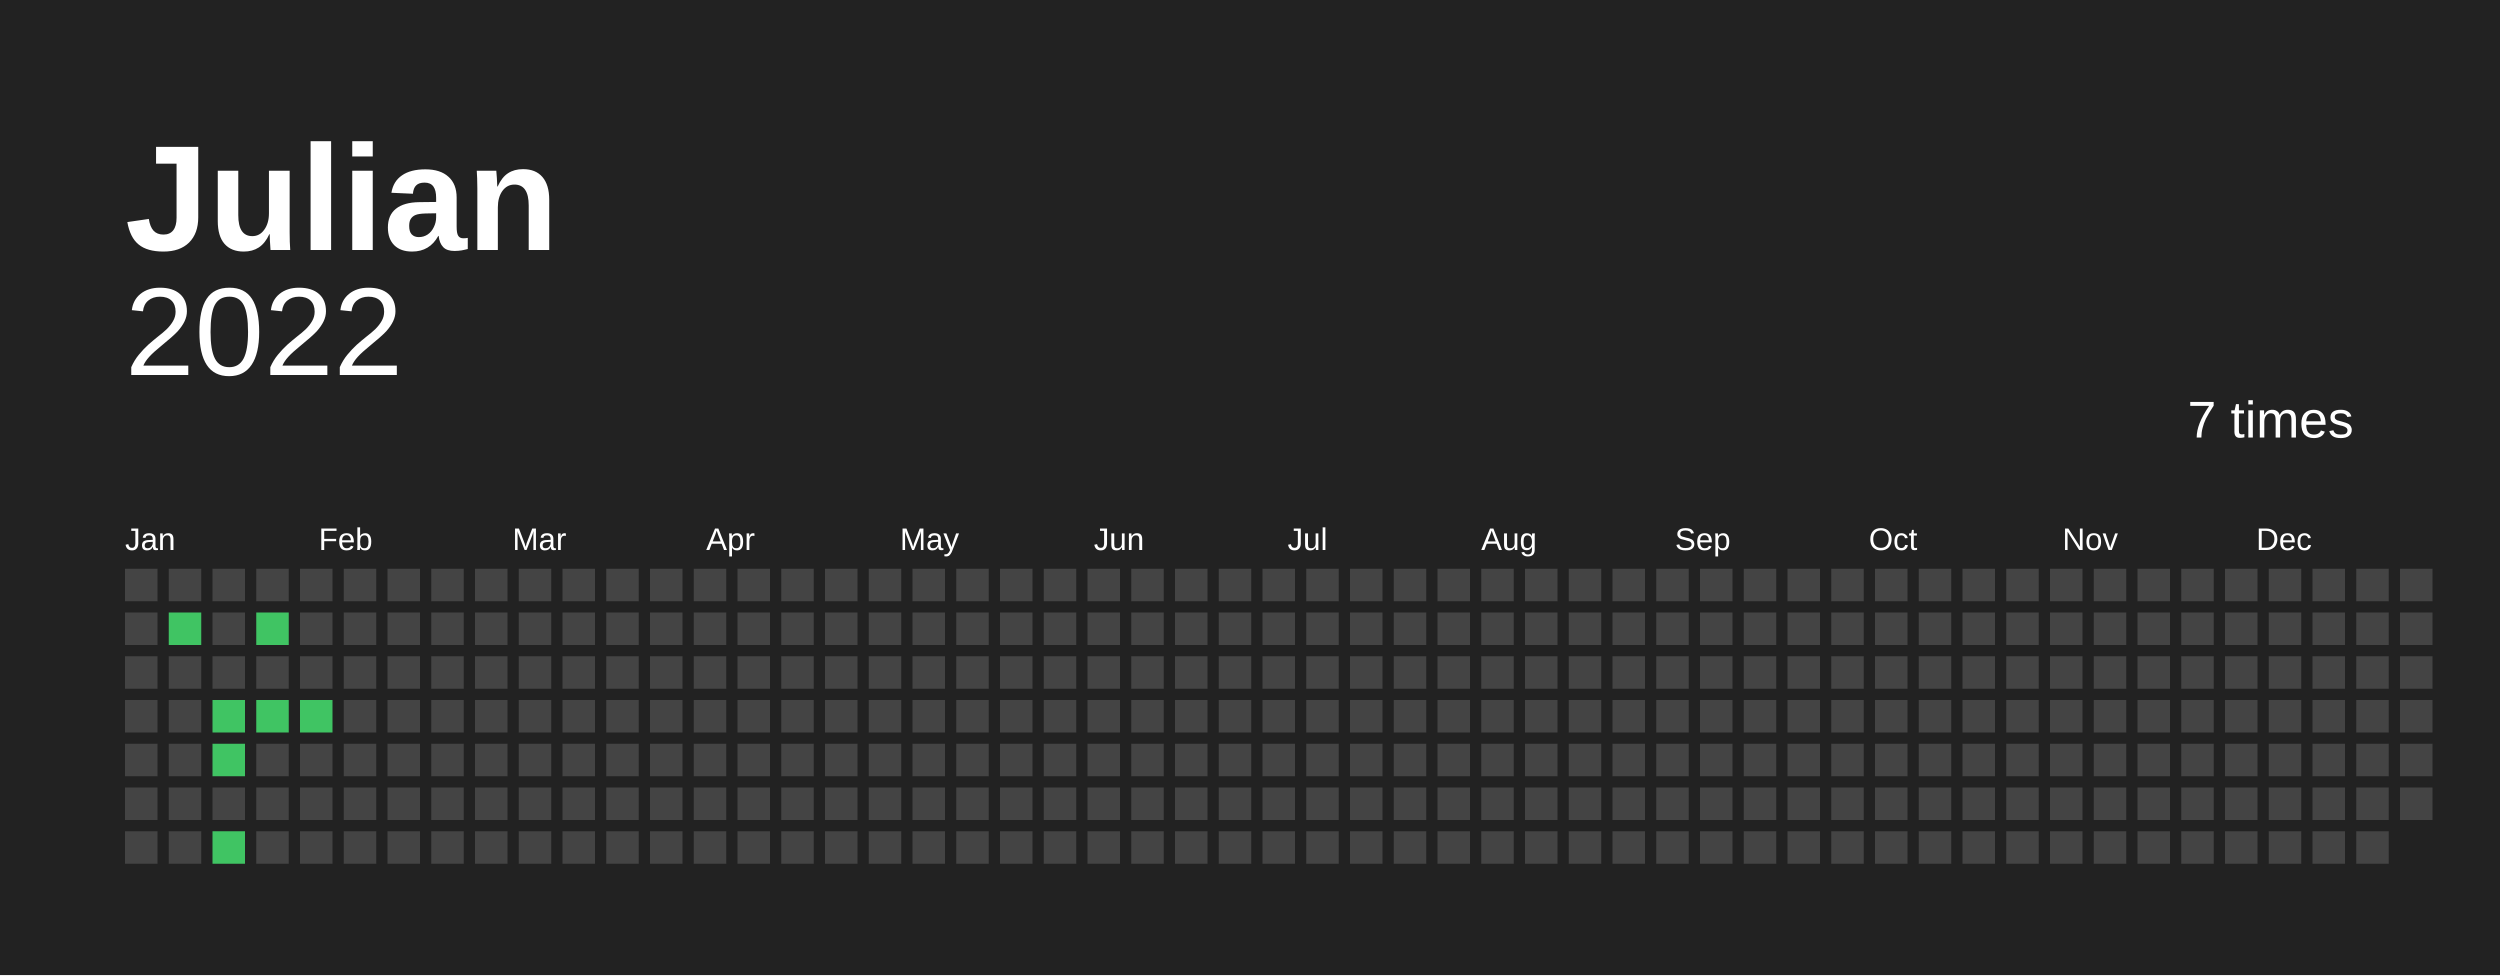
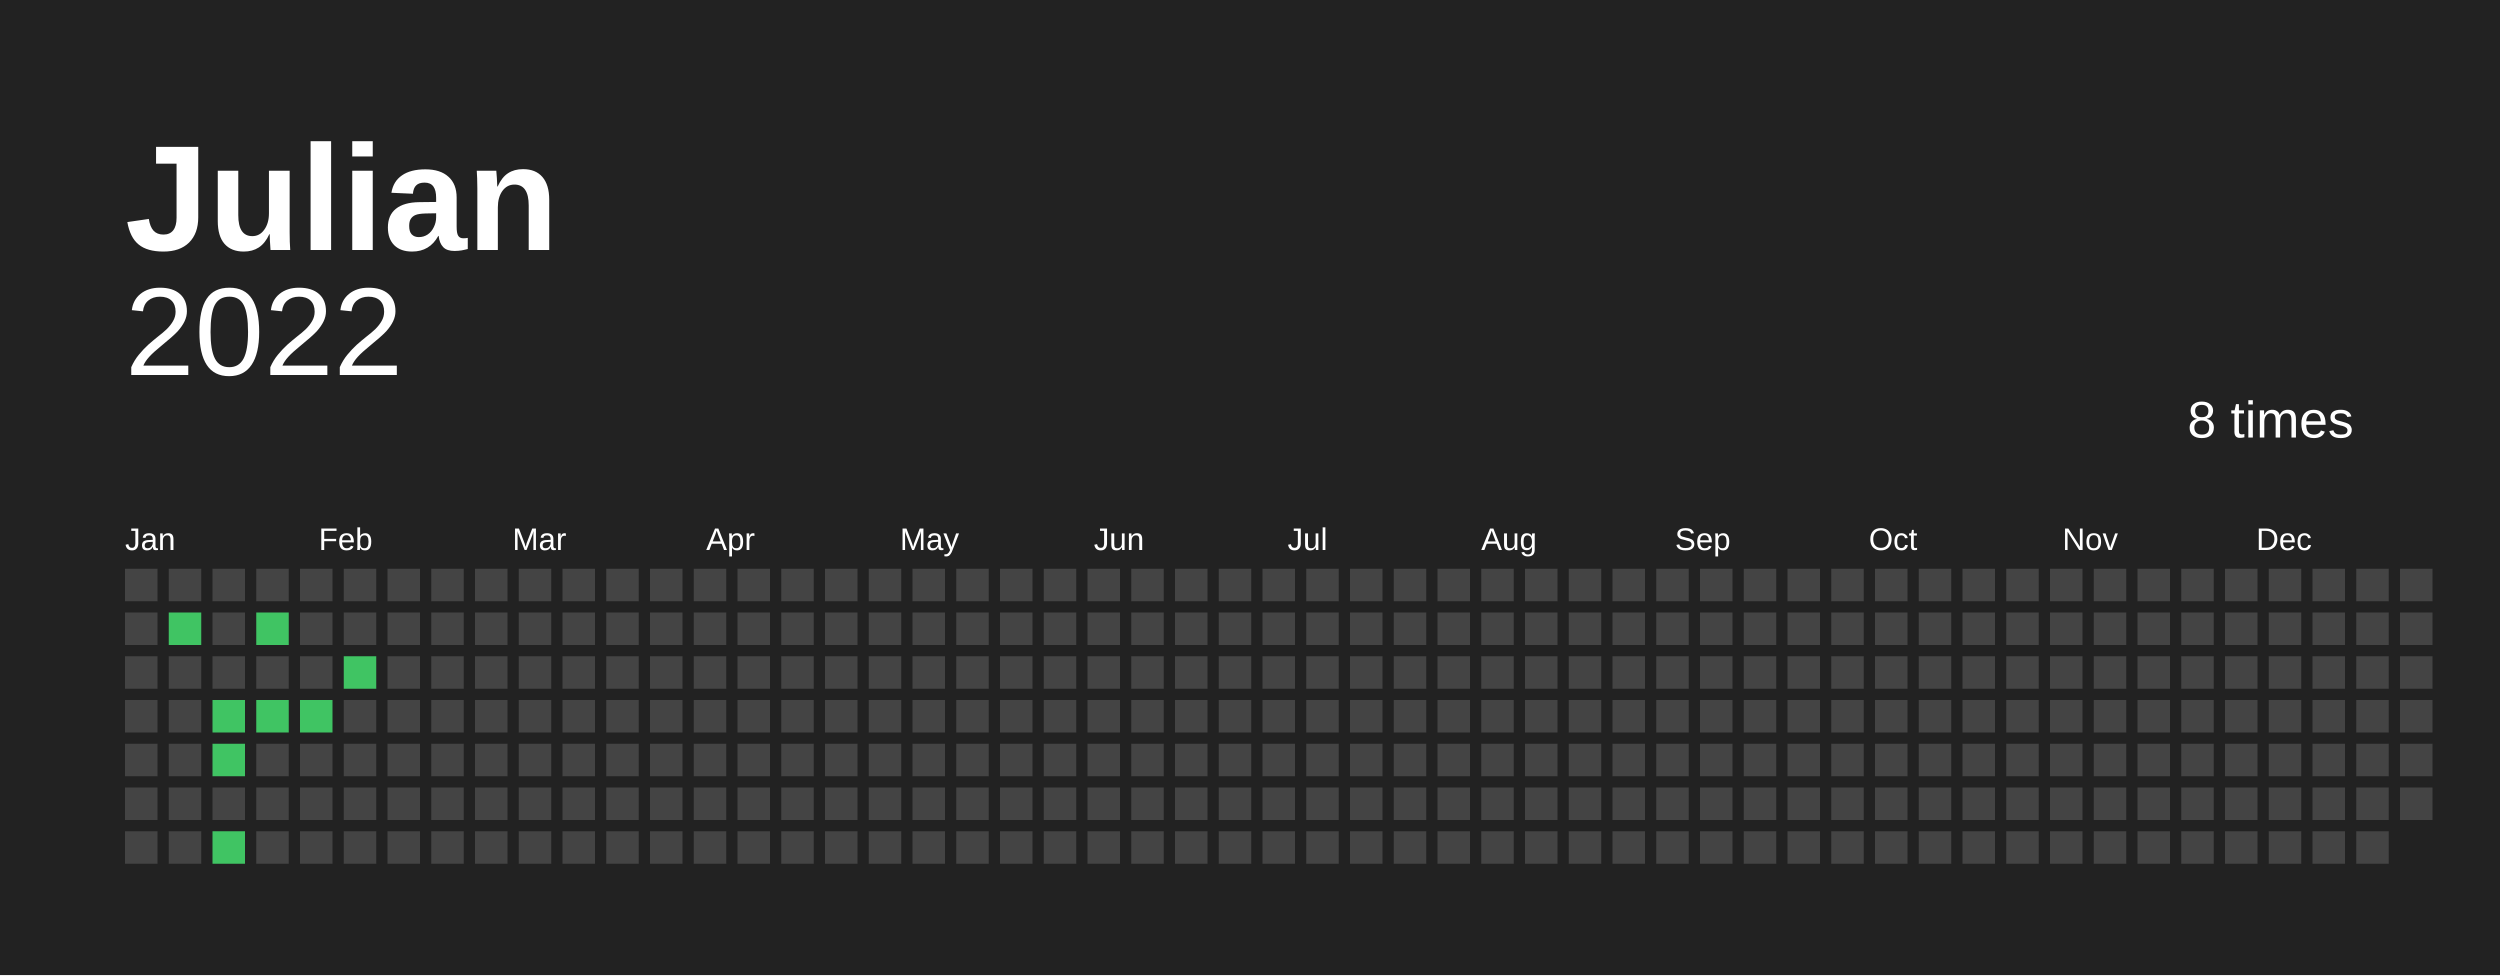
<svg xmlns="http://www.w3.org/2000/svg" baseProfile="full" height="78mm" version="1.1" viewBox="0,0,200,78" width="200mm">
  <defs />
  <rect fill="#222222" height="78" width="200" x="0" y="0" />
  <text fill="#FFFFFF" style="font-size:12px; font-family:Arial; font-weight:bold;" x="10" y="20">Julian</text>
  <text alignment-baseline="hanging" fill="#FFFFFF" style="font-size:10.0px; font-family:Arial;" x="10" y="30">2022</text>
-   <text alignment-baseline="hanging" fill="#FFFFFF" style="font-size:4.125px; font-family:Arial;" x="175" y="35">7 times</text>
+   <text alignment-baseline="hanging" fill="#FFFFFF" style="font-size:4.125px; font-family:Arial;" x="175" y="35">8 times</text>
  <text fill="#FFFFFF" style="font-size:2.5px; font-family:Arial" x="10.0" y="44">Jan</text>
  <text fill="#FFFFFF" style="font-size:2.5px; font-family:Arial" x="25.5" y="44">Feb</text>
  <text fill="#FFFFFF" style="font-size:2.5px; font-family:Arial" x="41.0" y="44">Mar</text>
  <text fill="#FFFFFF" style="font-size:2.5px; font-family:Arial" x="56.5" y="44">Apr</text>
  <text fill="#FFFFFF" style="font-size:2.5px; font-family:Arial" x="72.0" y="44">May</text>
  <text fill="#FFFFFF" style="font-size:2.5px; font-family:Arial" x="87.5" y="44">Jun</text>
  <text fill="#FFFFFF" style="font-size:2.5px; font-family:Arial" x="103.0" y="44">Jul</text>
  <text fill="#FFFFFF" style="font-size:2.5px; font-family:Arial" x="118.5" y="44">Aug</text>
  <text fill="#FFFFFF" style="font-size:2.5px; font-family:Arial" x="134.0" y="44">Sep</text>
  <text fill="#FFFFFF" style="font-size:2.5px; font-family:Arial" x="149.5" y="44">Oct</text>
  <text fill="#FFFFFF" style="font-size:2.5px; font-family:Arial" x="165.0" y="44">Nov</text>
  <text fill="#FFFFFF" style="font-size:2.5px; font-family:Arial" x="180.5" y="44">Dec</text>
  <rect fill="#444444" height="2.6" width="2.6" x="10.0" y="45.5" />
  <rect fill="#444444" height="2.6" width="2.6" x="10.0" y="49.0" />
  <rect fill="#444444" height="2.6" width="2.6" x="10.0" y="52.5" />
  <rect fill="#444444" height="2.6" width="2.6" x="10.0" y="56.0" />
  <rect fill="#444444" height="2.6" width="2.6" x="10.0" y="59.5" />
  <rect fill="#444444" height="2.6" width="2.6" x="10.0" y="63.0" />
  <rect fill="#444444" height="2.6" width="2.6" x="10.0" y="66.5" />
  <rect fill="#444444" height="2.6" width="2.6" x="13.5" y="45.5" />
  <rect fill="#40C463" height="2.6" width="2.6" x="13.5" y="49.0" />
  <rect fill="#444444" height="2.6" width="2.6" x="13.5" y="52.5" />
  <rect fill="#444444" height="2.6" width="2.6" x="13.5" y="56.0" />
  <rect fill="#444444" height="2.6" width="2.6" x="13.5" y="59.5" />
  <rect fill="#444444" height="2.6" width="2.6" x="13.5" y="63.0" />
  <rect fill="#444444" height="2.6" width="2.6" x="13.5" y="66.5" />
  <rect fill="#444444" height="2.6" width="2.6" x="17.0" y="45.5" />
  <rect fill="#444444" height="2.6" width="2.6" x="17.0" y="49.0" />
  <rect fill="#444444" height="2.6" width="2.6" x="17.0" y="52.5" />
  <rect fill="#40C463" height="2.6" width="2.6" x="17.0" y="56.0" />
  <rect fill="#40C463" height="2.6" width="2.6" x="17.0" y="59.5" />
  <rect fill="#444444" height="2.6" width="2.6" x="17.0" y="63.0" />
  <rect fill="#40C463" height="2.6" width="2.6" x="17.0" y="66.5" />
  <rect fill="#444444" height="2.6" width="2.6" x="20.5" y="45.5" />
  <rect fill="#40C463" height="2.6" width="2.6" x="20.5" y="49.0" />
  <rect fill="#444444" height="2.6" width="2.6" x="20.5" y="52.5" />
  <rect fill="#40C463" height="2.6" width="2.6" x="20.5" y="56.0" />
  <rect fill="#444444" height="2.6" width="2.6" x="20.5" y="59.5" />
  <rect fill="#444444" height="2.6" width="2.6" x="20.5" y="63.0" />
  <rect fill="#444444" height="2.6" width="2.6" x="20.5" y="66.5" />
  <rect fill="#444444" height="2.6" width="2.6" x="24.0" y="45.5" />
  <rect fill="#444444" height="2.6" width="2.6" x="24.0" y="49.0" />
  <rect fill="#444444" height="2.6" width="2.6" x="24.0" y="52.5" />
  <rect fill="#40C463" height="2.6" width="2.6" x="24.0" y="56.0" />
  <rect fill="#444444" height="2.6" width="2.6" x="24.0" y="59.5" />
  <rect fill="#444444" height="2.6" width="2.6" x="24.0" y="63.0" />
  <rect fill="#444444" height="2.6" width="2.6" x="24.0" y="66.5" />
  <rect fill="#444444" height="2.6" width="2.6" x="27.5" y="45.5" />
  <rect fill="#444444" height="2.6" width="2.6" x="27.5" y="49.0" />
-   <rect fill="#444444" height="2.6" width="2.6" x="27.5" y="52.5" />
+   <rect fill="#40C463" height="2.6" width="2.6" x="27.5" y="52.5" />
  <rect fill="#444444" height="2.6" width="2.6" x="27.5" y="56.0" />
  <rect fill="#444444" height="2.6" width="2.6" x="27.5" y="59.5" />
  <rect fill="#444444" height="2.6" width="2.6" x="27.5" y="63.0" />
  <rect fill="#444444" height="2.6" width="2.6" x="27.5" y="66.5" />
  <rect fill="#444444" height="2.6" width="2.6" x="31.0" y="45.5" />
  <rect fill="#444444" height="2.6" width="2.6" x="31.0" y="49.0" />
  <rect fill="#444444" height="2.6" width="2.6" x="31.0" y="52.5" />
  <rect fill="#444444" height="2.6" width="2.6" x="31.0" y="56.0" />
  <rect fill="#444444" height="2.6" width="2.6" x="31.0" y="59.5" />
  <rect fill="#444444" height="2.6" width="2.6" x="31.0" y="63.0" />
  <rect fill="#444444" height="2.6" width="2.6" x="31.0" y="66.5" />
  <rect fill="#444444" height="2.6" width="2.6" x="34.5" y="45.5" />
  <rect fill="#444444" height="2.6" width="2.6" x="34.5" y="49.0" />
  <rect fill="#444444" height="2.6" width="2.6" x="34.5" y="52.5" />
  <rect fill="#444444" height="2.6" width="2.6" x="34.5" y="56.0" />
  <rect fill="#444444" height="2.6" width="2.6" x="34.5" y="59.5" />
  <rect fill="#444444" height="2.6" width="2.6" x="34.5" y="63.0" />
  <rect fill="#444444" height="2.6" width="2.6" x="34.5" y="66.5" />
  <rect fill="#444444" height="2.6" width="2.6" x="38.0" y="45.5" />
  <rect fill="#444444" height="2.6" width="2.6" x="38.0" y="49.0" />
  <rect fill="#444444" height="2.6" width="2.6" x="38.0" y="52.5" />
  <rect fill="#444444" height="2.6" width="2.6" x="38.0" y="56.0" />
  <rect fill="#444444" height="2.6" width="2.6" x="38.0" y="59.5" />
  <rect fill="#444444" height="2.6" width="2.6" x="38.0" y="63.0" />
  <rect fill="#444444" height="2.6" width="2.6" x="38.0" y="66.5" />
  <rect fill="#444444" height="2.6" width="2.6" x="41.5" y="45.5" />
  <rect fill="#444444" height="2.6" width="2.6" x="41.5" y="49.0" />
  <rect fill="#444444" height="2.6" width="2.6" x="41.5" y="52.5" />
  <rect fill="#444444" height="2.6" width="2.6" x="41.5" y="56.0" />
  <rect fill="#444444" height="2.6" width="2.6" x="41.5" y="59.5" />
  <rect fill="#444444" height="2.6" width="2.6" x="41.5" y="63.0" />
  <rect fill="#444444" height="2.6" width="2.6" x="41.5" y="66.5" />
  <rect fill="#444444" height="2.6" width="2.6" x="45.0" y="45.5" />
  <rect fill="#444444" height="2.6" width="2.6" x="45.0" y="49.0" />
  <rect fill="#444444" height="2.6" width="2.6" x="45.0" y="52.5" />
  <rect fill="#444444" height="2.6" width="2.6" x="45.0" y="56.0" />
  <rect fill="#444444" height="2.6" width="2.6" x="45.0" y="59.5" />
  <rect fill="#444444" height="2.6" width="2.6" x="45.0" y="63.0" />
  <rect fill="#444444" height="2.6" width="2.6" x="45.0" y="66.5" />
  <rect fill="#444444" height="2.6" width="2.6" x="48.5" y="45.5" />
  <rect fill="#444444" height="2.6" width="2.6" x="48.5" y="49.0" />
  <rect fill="#444444" height="2.6" width="2.6" x="48.5" y="52.5" />
  <rect fill="#444444" height="2.6" width="2.6" x="48.5" y="56.0" />
  <rect fill="#444444" height="2.6" width="2.6" x="48.5" y="59.5" />
  <rect fill="#444444" height="2.6" width="2.6" x="48.5" y="63.0" />
  <rect fill="#444444" height="2.6" width="2.6" x="48.5" y="66.5" />
  <rect fill="#444444" height="2.6" width="2.6" x="52.0" y="45.5" />
  <rect fill="#444444" height="2.6" width="2.6" x="52.0" y="49.0" />
  <rect fill="#444444" height="2.6" width="2.6" x="52.0" y="52.5" />
  <rect fill="#444444" height="2.6" width="2.6" x="52.0" y="56.0" />
  <rect fill="#444444" height="2.6" width="2.6" x="52.0" y="59.5" />
  <rect fill="#444444" height="2.6" width="2.6" x="52.0" y="63.0" />
  <rect fill="#444444" height="2.6" width="2.6" x="52.0" y="66.5" />
  <rect fill="#444444" height="2.6" width="2.6" x="55.5" y="45.5" />
  <rect fill="#444444" height="2.6" width="2.6" x="55.5" y="49.0" />
  <rect fill="#444444" height="2.6" width="2.6" x="55.5" y="52.5" />
  <rect fill="#444444" height="2.6" width="2.6" x="55.5" y="56.0" />
  <rect fill="#444444" height="2.6" width="2.6" x="55.5" y="59.5" />
  <rect fill="#444444" height="2.6" width="2.6" x="55.5" y="63.0" />
  <rect fill="#444444" height="2.6" width="2.6" x="55.5" y="66.5" />
  <rect fill="#444444" height="2.6" width="2.6" x="59.0" y="45.5" />
  <rect fill="#444444" height="2.6" width="2.6" x="59.0" y="49.0" />
  <rect fill="#444444" height="2.6" width="2.6" x="59.0" y="52.5" />
  <rect fill="#444444" height="2.6" width="2.6" x="59.0" y="56.0" />
  <rect fill="#444444" height="2.6" width="2.6" x="59.0" y="59.5" />
  <rect fill="#444444" height="2.6" width="2.6" x="59.0" y="63.0" />
  <rect fill="#444444" height="2.6" width="2.6" x="59.0" y="66.5" />
  <rect fill="#444444" height="2.6" width="2.6" x="62.5" y="45.5" />
  <rect fill="#444444" height="2.6" width="2.6" x="62.5" y="49.0" />
  <rect fill="#444444" height="2.6" width="2.6" x="62.5" y="52.5" />
  <rect fill="#444444" height="2.6" width="2.6" x="62.5" y="56.0" />
  <rect fill="#444444" height="2.6" width="2.6" x="62.5" y="59.5" />
  <rect fill="#444444" height="2.6" width="2.6" x="62.5" y="63.0" />
  <rect fill="#444444" height="2.6" width="2.6" x="62.5" y="66.5" />
  <rect fill="#444444" height="2.6" width="2.6" x="66.0" y="45.5" />
  <rect fill="#444444" height="2.6" width="2.6" x="66.0" y="49.0" />
  <rect fill="#444444" height="2.6" width="2.6" x="66.0" y="52.5" />
  <rect fill="#444444" height="2.6" width="2.6" x="66.0" y="56.0" />
  <rect fill="#444444" height="2.6" width="2.6" x="66.0" y="59.5" />
  <rect fill="#444444" height="2.6" width="2.6" x="66.0" y="63.0" />
  <rect fill="#444444" height="2.6" width="2.6" x="66.0" y="66.5" />
  <rect fill="#444444" height="2.6" width="2.6" x="69.5" y="45.5" />
  <rect fill="#444444" height="2.6" width="2.6" x="69.5" y="49.0" />
  <rect fill="#444444" height="2.6" width="2.6" x="69.5" y="52.5" />
  <rect fill="#444444" height="2.6" width="2.6" x="69.5" y="56.0" />
  <rect fill="#444444" height="2.6" width="2.6" x="69.5" y="59.5" />
  <rect fill="#444444" height="2.6" width="2.6" x="69.5" y="63.0" />
  <rect fill="#444444" height="2.6" width="2.6" x="69.5" y="66.5" />
  <rect fill="#444444" height="2.6" width="2.6" x="73.0" y="45.5" />
  <rect fill="#444444" height="2.6" width="2.6" x="73.0" y="49.0" />
  <rect fill="#444444" height="2.6" width="2.6" x="73.0" y="52.5" />
  <rect fill="#444444" height="2.6" width="2.6" x="73.0" y="56.0" />
  <rect fill="#444444" height="2.6" width="2.6" x="73.0" y="59.5" />
  <rect fill="#444444" height="2.6" width="2.6" x="73.0" y="63.0" />
  <rect fill="#444444" height="2.6" width="2.6" x="73.0" y="66.5" />
  <rect fill="#444444" height="2.6" width="2.6" x="76.5" y="45.5" />
  <rect fill="#444444" height="2.6" width="2.6" x="76.5" y="49.0" />
  <rect fill="#444444" height="2.6" width="2.6" x="76.5" y="52.5" />
  <rect fill="#444444" height="2.6" width="2.6" x="76.5" y="56.0" />
  <rect fill="#444444" height="2.6" width="2.6" x="76.5" y="59.5" />
  <rect fill="#444444" height="2.6" width="2.6" x="76.5" y="63.0" />
  <rect fill="#444444" height="2.6" width="2.6" x="76.5" y="66.5" />
  <rect fill="#444444" height="2.6" width="2.6" x="80.0" y="45.5" />
  <rect fill="#444444" height="2.6" width="2.6" x="80.0" y="49.0" />
  <rect fill="#444444" height="2.6" width="2.6" x="80.0" y="52.5" />
  <rect fill="#444444" height="2.6" width="2.6" x="80.0" y="56.0" />
  <rect fill="#444444" height="2.6" width="2.6" x="80.0" y="59.5" />
  <rect fill="#444444" height="2.6" width="2.6" x="80.0" y="63.0" />
  <rect fill="#444444" height="2.6" width="2.6" x="80.0" y="66.5" />
  <rect fill="#444444" height="2.6" width="2.6" x="83.5" y="45.5" />
  <rect fill="#444444" height="2.6" width="2.6" x="83.5" y="49.0" />
  <rect fill="#444444" height="2.6" width="2.6" x="83.5" y="52.5" />
  <rect fill="#444444" height="2.6" width="2.6" x="83.5" y="56.0" />
  <rect fill="#444444" height="2.6" width="2.6" x="83.5" y="59.5" />
  <rect fill="#444444" height="2.6" width="2.6" x="83.5" y="63.0" />
  <rect fill="#444444" height="2.6" width="2.6" x="83.5" y="66.5" />
  <rect fill="#444444" height="2.6" width="2.6" x="87.0" y="45.5" />
  <rect fill="#444444" height="2.6" width="2.6" x="87.0" y="49.0" />
  <rect fill="#444444" height="2.6" width="2.6" x="87.0" y="52.5" />
  <rect fill="#444444" height="2.6" width="2.6" x="87.0" y="56.0" />
  <rect fill="#444444" height="2.6" width="2.6" x="87.0" y="59.5" />
  <rect fill="#444444" height="2.6" width="2.6" x="87.0" y="63.0" />
  <rect fill="#444444" height="2.6" width="2.6" x="87.0" y="66.5" />
  <rect fill="#444444" height="2.6" width="2.6" x="90.5" y="45.5" />
  <rect fill="#444444" height="2.6" width="2.6" x="90.5" y="49.0" />
  <rect fill="#444444" height="2.6" width="2.6" x="90.5" y="52.5" />
  <rect fill="#444444" height="2.6" width="2.6" x="90.5" y="56.0" />
  <rect fill="#444444" height="2.6" width="2.6" x="90.5" y="59.5" />
  <rect fill="#444444" height="2.6" width="2.6" x="90.5" y="63.0" />
  <rect fill="#444444" height="2.6" width="2.6" x="90.5" y="66.5" />
  <rect fill="#444444" height="2.6" width="2.6" x="94.0" y="45.5" />
  <rect fill="#444444" height="2.6" width="2.6" x="94.0" y="49.0" />
  <rect fill="#444444" height="2.6" width="2.6" x="94.0" y="52.5" />
  <rect fill="#444444" height="2.6" width="2.6" x="94.0" y="56.0" />
  <rect fill="#444444" height="2.6" width="2.6" x="94.0" y="59.5" />
  <rect fill="#444444" height="2.6" width="2.6" x="94.0" y="63.0" />
  <rect fill="#444444" height="2.6" width="2.6" x="94.0" y="66.5" />
  <rect fill="#444444" height="2.6" width="2.6" x="97.5" y="45.5" />
  <rect fill="#444444" height="2.6" width="2.6" x="97.5" y="49.0" />
  <rect fill="#444444" height="2.6" width="2.6" x="97.5" y="52.5" />
  <rect fill="#444444" height="2.6" width="2.6" x="97.5" y="56.0" />
  <rect fill="#444444" height="2.6" width="2.6" x="97.5" y="59.5" />
  <rect fill="#444444" height="2.6" width="2.6" x="97.5" y="63.0" />
  <rect fill="#444444" height="2.6" width="2.6" x="97.5" y="66.5" />
  <rect fill="#444444" height="2.6" width="2.6" x="101.0" y="45.5" />
  <rect fill="#444444" height="2.6" width="2.6" x="101.0" y="49.0" />
  <rect fill="#444444" height="2.6" width="2.6" x="101.0" y="52.5" />
  <rect fill="#444444" height="2.6" width="2.6" x="101.0" y="56.0" />
  <rect fill="#444444" height="2.6" width="2.6" x="101.0" y="59.5" />
  <rect fill="#444444" height="2.6" width="2.6" x="101.0" y="63.0" />
  <rect fill="#444444" height="2.6" width="2.6" x="101.0" y="66.5" />
  <rect fill="#444444" height="2.6" width="2.6" x="104.5" y="45.5" />
  <rect fill="#444444" height="2.6" width="2.6" x="104.5" y="49.0" />
  <rect fill="#444444" height="2.6" width="2.6" x="104.5" y="52.5" />
  <rect fill="#444444" height="2.6" width="2.6" x="104.5" y="56.0" />
  <rect fill="#444444" height="2.6" width="2.6" x="104.5" y="59.5" />
  <rect fill="#444444" height="2.6" width="2.6" x="104.5" y="63.0" />
  <rect fill="#444444" height="2.6" width="2.6" x="104.5" y="66.5" />
  <rect fill="#444444" height="2.6" width="2.6" x="108.0" y="45.5" />
  <rect fill="#444444" height="2.6" width="2.6" x="108.0" y="49.0" />
  <rect fill="#444444" height="2.6" width="2.6" x="108.0" y="52.5" />
  <rect fill="#444444" height="2.6" width="2.6" x="108.0" y="56.0" />
  <rect fill="#444444" height="2.6" width="2.6" x="108.0" y="59.5" />
  <rect fill="#444444" height="2.6" width="2.6" x="108.0" y="63.0" />
  <rect fill="#444444" height="2.6" width="2.6" x="108.0" y="66.5" />
  <rect fill="#444444" height="2.6" width="2.6" x="111.5" y="45.5" />
  <rect fill="#444444" height="2.6" width="2.6" x="111.5" y="49.0" />
  <rect fill="#444444" height="2.6" width="2.6" x="111.5" y="52.5" />
  <rect fill="#444444" height="2.6" width="2.6" x="111.5" y="56.0" />
  <rect fill="#444444" height="2.6" width="2.6" x="111.5" y="59.5" />
  <rect fill="#444444" height="2.6" width="2.6" x="111.5" y="63.0" />
  <rect fill="#444444" height="2.6" width="2.6" x="111.5" y="66.5" />
  <rect fill="#444444" height="2.6" width="2.6" x="115.0" y="45.5" />
  <rect fill="#444444" height="2.6" width="2.6" x="115.0" y="49.0" />
  <rect fill="#444444" height="2.6" width="2.6" x="115.0" y="52.5" />
  <rect fill="#444444" height="2.6" width="2.6" x="115.0" y="56.0" />
  <rect fill="#444444" height="2.6" width="2.6" x="115.0" y="59.5" />
  <rect fill="#444444" height="2.6" width="2.6" x="115.0" y="63.0" />
  <rect fill="#444444" height="2.6" width="2.6" x="115.0" y="66.5" />
  <rect fill="#444444" height="2.6" width="2.6" x="118.5" y="45.5" />
  <rect fill="#444444" height="2.6" width="2.6" x="118.5" y="49.0" />
  <rect fill="#444444" height="2.6" width="2.6" x="118.5" y="52.5" />
  <rect fill="#444444" height="2.6" width="2.6" x="118.5" y="56.0" />
  <rect fill="#444444" height="2.6" width="2.6" x="118.5" y="59.5" />
  <rect fill="#444444" height="2.6" width="2.6" x="118.5" y="63.0" />
  <rect fill="#444444" height="2.6" width="2.6" x="118.5" y="66.5" />
  <rect fill="#444444" height="2.6" width="2.6" x="122.0" y="45.5" />
  <rect fill="#444444" height="2.6" width="2.6" x="122.0" y="49.0" />
  <rect fill="#444444" height="2.6" width="2.6" x="122.0" y="52.5" />
  <rect fill="#444444" height="2.6" width="2.6" x="122.0" y="56.0" />
  <rect fill="#444444" height="2.6" width="2.6" x="122.0" y="59.5" />
  <rect fill="#444444" height="2.6" width="2.6" x="122.0" y="63.0" />
  <rect fill="#444444" height="2.6" width="2.6" x="122.0" y="66.5" />
  <rect fill="#444444" height="2.6" width="2.6" x="125.5" y="45.5" />
  <rect fill="#444444" height="2.6" width="2.6" x="125.5" y="49.0" />
  <rect fill="#444444" height="2.6" width="2.6" x="125.5" y="52.5" />
  <rect fill="#444444" height="2.6" width="2.6" x="125.5" y="56.0" />
  <rect fill="#444444" height="2.6" width="2.6" x="125.5" y="59.5" />
  <rect fill="#444444" height="2.6" width="2.6" x="125.5" y="63.0" />
  <rect fill="#444444" height="2.6" width="2.6" x="125.5" y="66.5" />
  <rect fill="#444444" height="2.6" width="2.6" x="129.0" y="45.5" />
  <rect fill="#444444" height="2.6" width="2.6" x="129.0" y="49.0" />
  <rect fill="#444444" height="2.6" width="2.6" x="129.0" y="52.5" />
  <rect fill="#444444" height="2.6" width="2.6" x="129.0" y="56.0" />
  <rect fill="#444444" height="2.6" width="2.6" x="129.0" y="59.5" />
  <rect fill="#444444" height="2.6" width="2.6" x="129.0" y="63.0" />
  <rect fill="#444444" height="2.6" width="2.6" x="129.0" y="66.5" />
  <rect fill="#444444" height="2.6" width="2.6" x="132.5" y="45.5" />
  <rect fill="#444444" height="2.6" width="2.6" x="132.5" y="49.0" />
  <rect fill="#444444" height="2.6" width="2.6" x="132.5" y="52.5" />
  <rect fill="#444444" height="2.6" width="2.6" x="132.5" y="56.0" />
  <rect fill="#444444" height="2.6" width="2.6" x="132.5" y="59.5" />
  <rect fill="#444444" height="2.6" width="2.6" x="132.5" y="63.0" />
  <rect fill="#444444" height="2.6" width="2.6" x="132.5" y="66.5" />
  <rect fill="#444444" height="2.6" width="2.6" x="136.0" y="45.5" />
  <rect fill="#444444" height="2.6" width="2.6" x="136.0" y="49.0" />
  <rect fill="#444444" height="2.6" width="2.6" x="136.0" y="52.5" />
  <rect fill="#444444" height="2.6" width="2.6" x="136.0" y="56.0" />
  <rect fill="#444444" height="2.6" width="2.6" x="136.0" y="59.5" />
  <rect fill="#444444" height="2.6" width="2.6" x="136.0" y="63.0" />
  <rect fill="#444444" height="2.6" width="2.6" x="136.0" y="66.5" />
  <rect fill="#444444" height="2.6" width="2.6" x="139.5" y="45.5" />
  <rect fill="#444444" height="2.6" width="2.6" x="139.5" y="49.0" />
  <rect fill="#444444" height="2.6" width="2.6" x="139.5" y="52.5" />
  <rect fill="#444444" height="2.6" width="2.6" x="139.5" y="56.0" />
  <rect fill="#444444" height="2.6" width="2.6" x="139.5" y="59.5" />
  <rect fill="#444444" height="2.6" width="2.6" x="139.5" y="63.0" />
  <rect fill="#444444" height="2.6" width="2.6" x="139.5" y="66.5" />
  <rect fill="#444444" height="2.6" width="2.6" x="143.0" y="45.5" />
  <rect fill="#444444" height="2.6" width="2.6" x="143.0" y="49.0" />
  <rect fill="#444444" height="2.6" width="2.6" x="143.0" y="52.5" />
  <rect fill="#444444" height="2.6" width="2.6" x="143.0" y="56.0" />
  <rect fill="#444444" height="2.6" width="2.6" x="143.0" y="59.5" />
  <rect fill="#444444" height="2.6" width="2.6" x="143.0" y="63.0" />
  <rect fill="#444444" height="2.6" width="2.6" x="143.0" y="66.5" />
  <rect fill="#444444" height="2.6" width="2.6" x="146.5" y="45.5" />
  <rect fill="#444444" height="2.6" width="2.6" x="146.5" y="49.0" />
  <rect fill="#444444" height="2.6" width="2.6" x="146.5" y="52.5" />
  <rect fill="#444444" height="2.6" width="2.6" x="146.5" y="56.0" />
  <rect fill="#444444" height="2.6" width="2.6" x="146.5" y="59.5" />
  <rect fill="#444444" height="2.6" width="2.6" x="146.5" y="63.0" />
  <rect fill="#444444" height="2.6" width="2.6" x="146.5" y="66.5" />
  <rect fill="#444444" height="2.6" width="2.6" x="150.0" y="45.5" />
  <rect fill="#444444" height="2.6" width="2.6" x="150.0" y="49.0" />
  <rect fill="#444444" height="2.6" width="2.6" x="150.0" y="52.5" />
  <rect fill="#444444" height="2.6" width="2.6" x="150.0" y="56.0" />
  <rect fill="#444444" height="2.6" width="2.6" x="150.0" y="59.5" />
  <rect fill="#444444" height="2.6" width="2.6" x="150.0" y="63.0" />
  <rect fill="#444444" height="2.6" width="2.6" x="150.0" y="66.5" />
  <rect fill="#444444" height="2.6" width="2.6" x="153.5" y="45.5" />
  <rect fill="#444444" height="2.6" width="2.6" x="153.5" y="49.0" />
  <rect fill="#444444" height="2.6" width="2.6" x="153.5" y="52.5" />
  <rect fill="#444444" height="2.6" width="2.6" x="153.5" y="56.0" />
  <rect fill="#444444" height="2.6" width="2.6" x="153.5" y="59.5" />
  <rect fill="#444444" height="2.6" width="2.6" x="153.5" y="63.0" />
  <rect fill="#444444" height="2.6" width="2.6" x="153.5" y="66.5" />
  <rect fill="#444444" height="2.6" width="2.6" x="157.0" y="45.5" />
  <rect fill="#444444" height="2.6" width="2.6" x="157.0" y="49.0" />
  <rect fill="#444444" height="2.6" width="2.6" x="157.0" y="52.5" />
  <rect fill="#444444" height="2.6" width="2.6" x="157.0" y="56.0" />
  <rect fill="#444444" height="2.6" width="2.6" x="157.0" y="59.5" />
  <rect fill="#444444" height="2.6" width="2.6" x="157.0" y="63.0" />
  <rect fill="#444444" height="2.6" width="2.6" x="157.0" y="66.5" />
  <rect fill="#444444" height="2.6" width="2.6" x="160.5" y="45.5" />
  <rect fill="#444444" height="2.6" width="2.6" x="160.5" y="49.0" />
  <rect fill="#444444" height="2.6" width="2.6" x="160.5" y="52.5" />
  <rect fill="#444444" height="2.6" width="2.6" x="160.5" y="56.0" />
  <rect fill="#444444" height="2.6" width="2.6" x="160.5" y="59.5" />
  <rect fill="#444444" height="2.6" width="2.6" x="160.5" y="63.0" />
  <rect fill="#444444" height="2.6" width="2.6" x="160.5" y="66.5" />
  <rect fill="#444444" height="2.6" width="2.6" x="164.0" y="45.5" />
  <rect fill="#444444" height="2.6" width="2.6" x="164.0" y="49.0" />
  <rect fill="#444444" height="2.6" width="2.6" x="164.0" y="52.5" />
  <rect fill="#444444" height="2.6" width="2.6" x="164.0" y="56.0" />
  <rect fill="#444444" height="2.6" width="2.6" x="164.0" y="59.5" />
  <rect fill="#444444" height="2.6" width="2.6" x="164.0" y="63.0" />
  <rect fill="#444444" height="2.6" width="2.6" x="164.0" y="66.5" />
  <rect fill="#444444" height="2.6" width="2.6" x="167.5" y="45.5" />
  <rect fill="#444444" height="2.6" width="2.6" x="167.5" y="49.0" />
  <rect fill="#444444" height="2.6" width="2.6" x="167.5" y="52.5" />
  <rect fill="#444444" height="2.6" width="2.6" x="167.5" y="56.0" />
  <rect fill="#444444" height="2.6" width="2.6" x="167.5" y="59.5" />
  <rect fill="#444444" height="2.6" width="2.6" x="167.5" y="63.0" />
  <rect fill="#444444" height="2.6" width="2.6" x="167.5" y="66.5" />
  <rect fill="#444444" height="2.6" width="2.6" x="171.0" y="45.5" />
  <rect fill="#444444" height="2.6" width="2.6" x="171.0" y="49.0" />
  <rect fill="#444444" height="2.6" width="2.6" x="171.0" y="52.5" />
  <rect fill="#444444" height="2.6" width="2.6" x="171.0" y="56.0" />
  <rect fill="#444444" height="2.6" width="2.6" x="171.0" y="59.5" />
  <rect fill="#444444" height="2.6" width="2.6" x="171.0" y="63.0" />
  <rect fill="#444444" height="2.6" width="2.6" x="171.0" y="66.5" />
  <rect fill="#444444" height="2.6" width="2.6" x="174.5" y="45.5" />
  <rect fill="#444444" height="2.6" width="2.6" x="174.5" y="49.0" />
  <rect fill="#444444" height="2.6" width="2.6" x="174.5" y="52.5" />
  <rect fill="#444444" height="2.6" width="2.6" x="174.5" y="56.0" />
  <rect fill="#444444" height="2.6" width="2.6" x="174.5" y="59.5" />
  <rect fill="#444444" height="2.6" width="2.6" x="174.5" y="63.0" />
  <rect fill="#444444" height="2.6" width="2.6" x="174.5" y="66.5" />
  <rect fill="#444444" height="2.6" width="2.6" x="178.0" y="45.5" />
  <rect fill="#444444" height="2.6" width="2.6" x="178.0" y="49.0" />
  <rect fill="#444444" height="2.6" width="2.6" x="178.0" y="52.5" />
  <rect fill="#444444" height="2.6" width="2.6" x="178.0" y="56.0" />
  <rect fill="#444444" height="2.6" width="2.6" x="178.0" y="59.5" />
  <rect fill="#444444" height="2.6" width="2.6" x="178.0" y="63.0" />
  <rect fill="#444444" height="2.6" width="2.6" x="178.0" y="66.5" />
  <rect fill="#444444" height="2.6" width="2.6" x="181.5" y="45.5" />
  <rect fill="#444444" height="2.6" width="2.6" x="181.5" y="49.0" />
  <rect fill="#444444" height="2.6" width="2.6" x="181.5" y="52.5" />
  <rect fill="#444444" height="2.6" width="2.6" x="181.5" y="56.0" />
  <rect fill="#444444" height="2.6" width="2.6" x="181.5" y="59.5" />
  <rect fill="#444444" height="2.6" width="2.6" x="181.5" y="63.0" />
  <rect fill="#444444" height="2.6" width="2.6" x="181.5" y="66.5" />
  <rect fill="#444444" height="2.6" width="2.6" x="185.0" y="45.5" />
  <rect fill="#444444" height="2.6" width="2.6" x="185.0" y="49.0" />
  <rect fill="#444444" height="2.6" width="2.6" x="185.0" y="52.5" />
  <rect fill="#444444" height="2.6" width="2.6" x="185.0" y="56.0" />
  <rect fill="#444444" height="2.6" width="2.6" x="185.0" y="59.5" />
  <rect fill="#444444" height="2.6" width="2.6" x="185.0" y="63.0" />
  <rect fill="#444444" height="2.6" width="2.6" x="185.0" y="66.5" />
  <rect fill="#444444" height="2.6" width="2.6" x="188.5" y="45.5" />
  <rect fill="#444444" height="2.6" width="2.6" x="188.5" y="49.0" />
  <rect fill="#444444" height="2.6" width="2.6" x="188.5" y="52.5" />
  <rect fill="#444444" height="2.6" width="2.6" x="188.5" y="56.0" />
  <rect fill="#444444" height="2.6" width="2.6" x="188.5" y="59.5" />
  <rect fill="#444444" height="2.6" width="2.6" x="188.5" y="63.0" />
  <rect fill="#444444" height="2.6" width="2.6" x="188.5" y="66.5" />
  <rect fill="#444444" height="2.6" width="2.6" x="192.0" y="45.5" />
  <rect fill="#444444" height="2.6" width="2.6" x="192.0" y="49.0" />
  <rect fill="#444444" height="2.6" width="2.6" x="192.0" y="52.5" />
  <rect fill="#444444" height="2.6" width="2.6" x="192.0" y="56.0" />
  <rect fill="#444444" height="2.6" width="2.6" x="192.0" y="59.5" />
  <rect fill="#444444" height="2.6" width="2.6" x="192.0" y="63.0" />
</svg>
